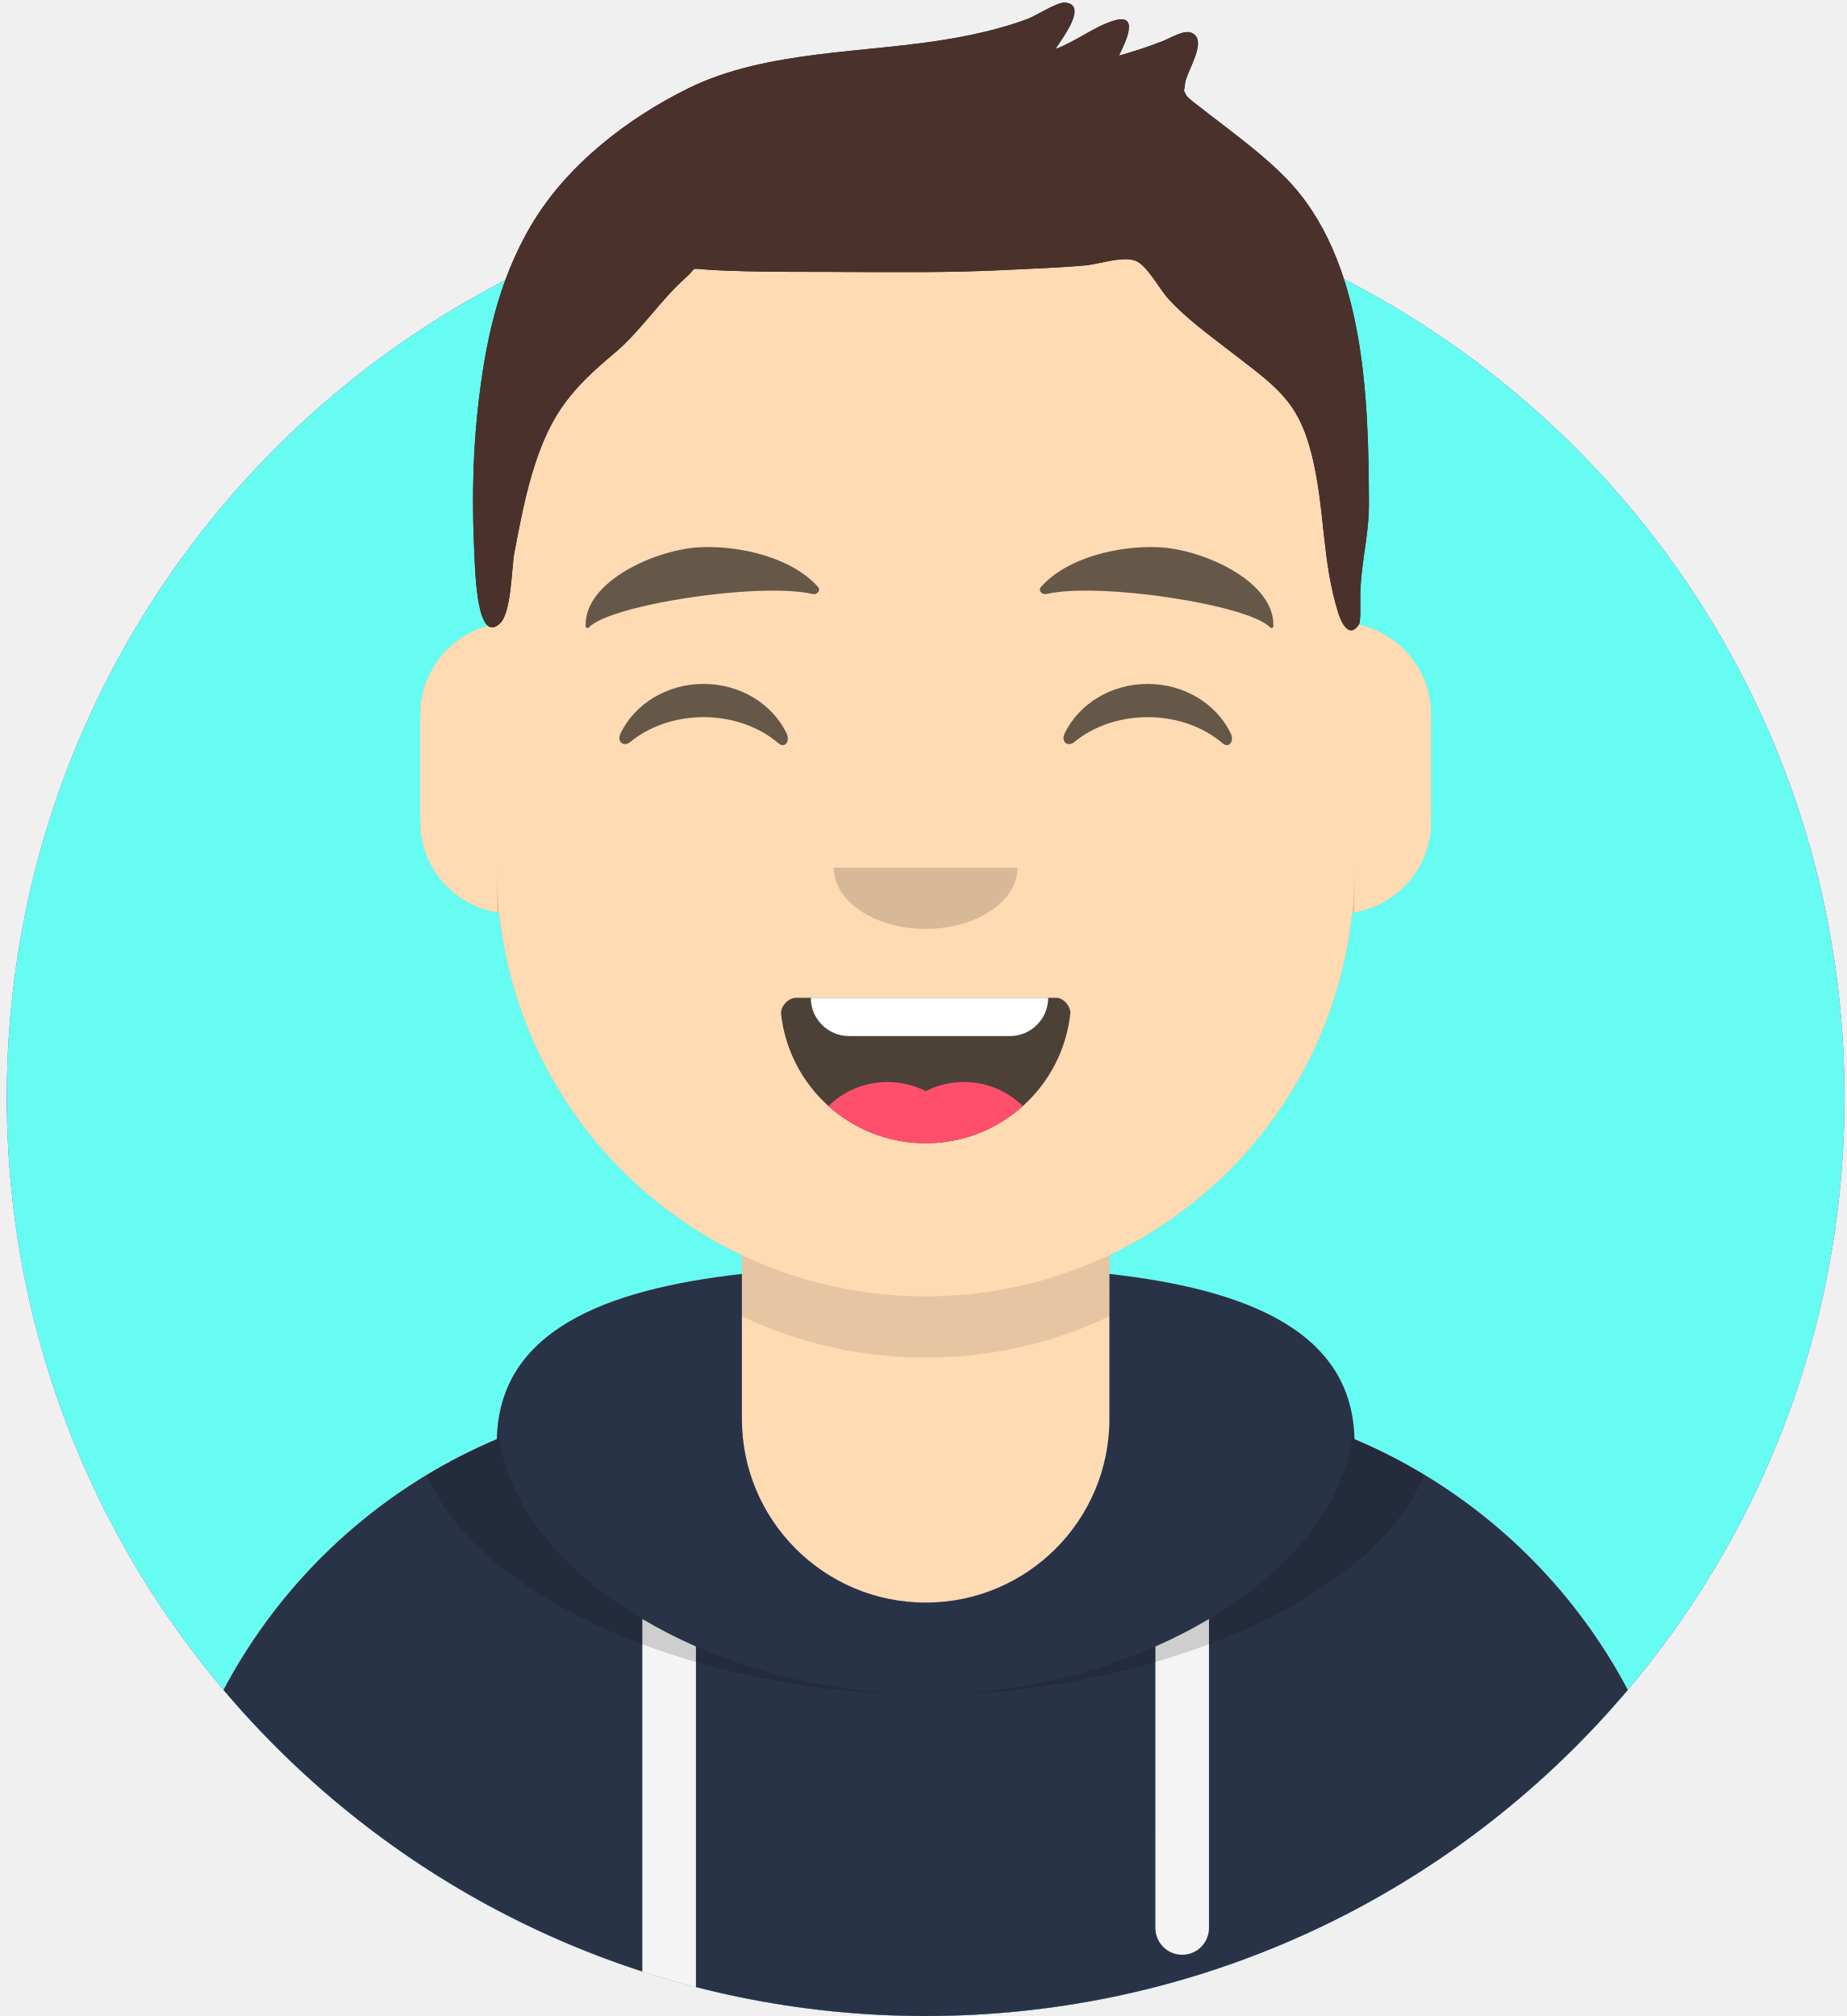
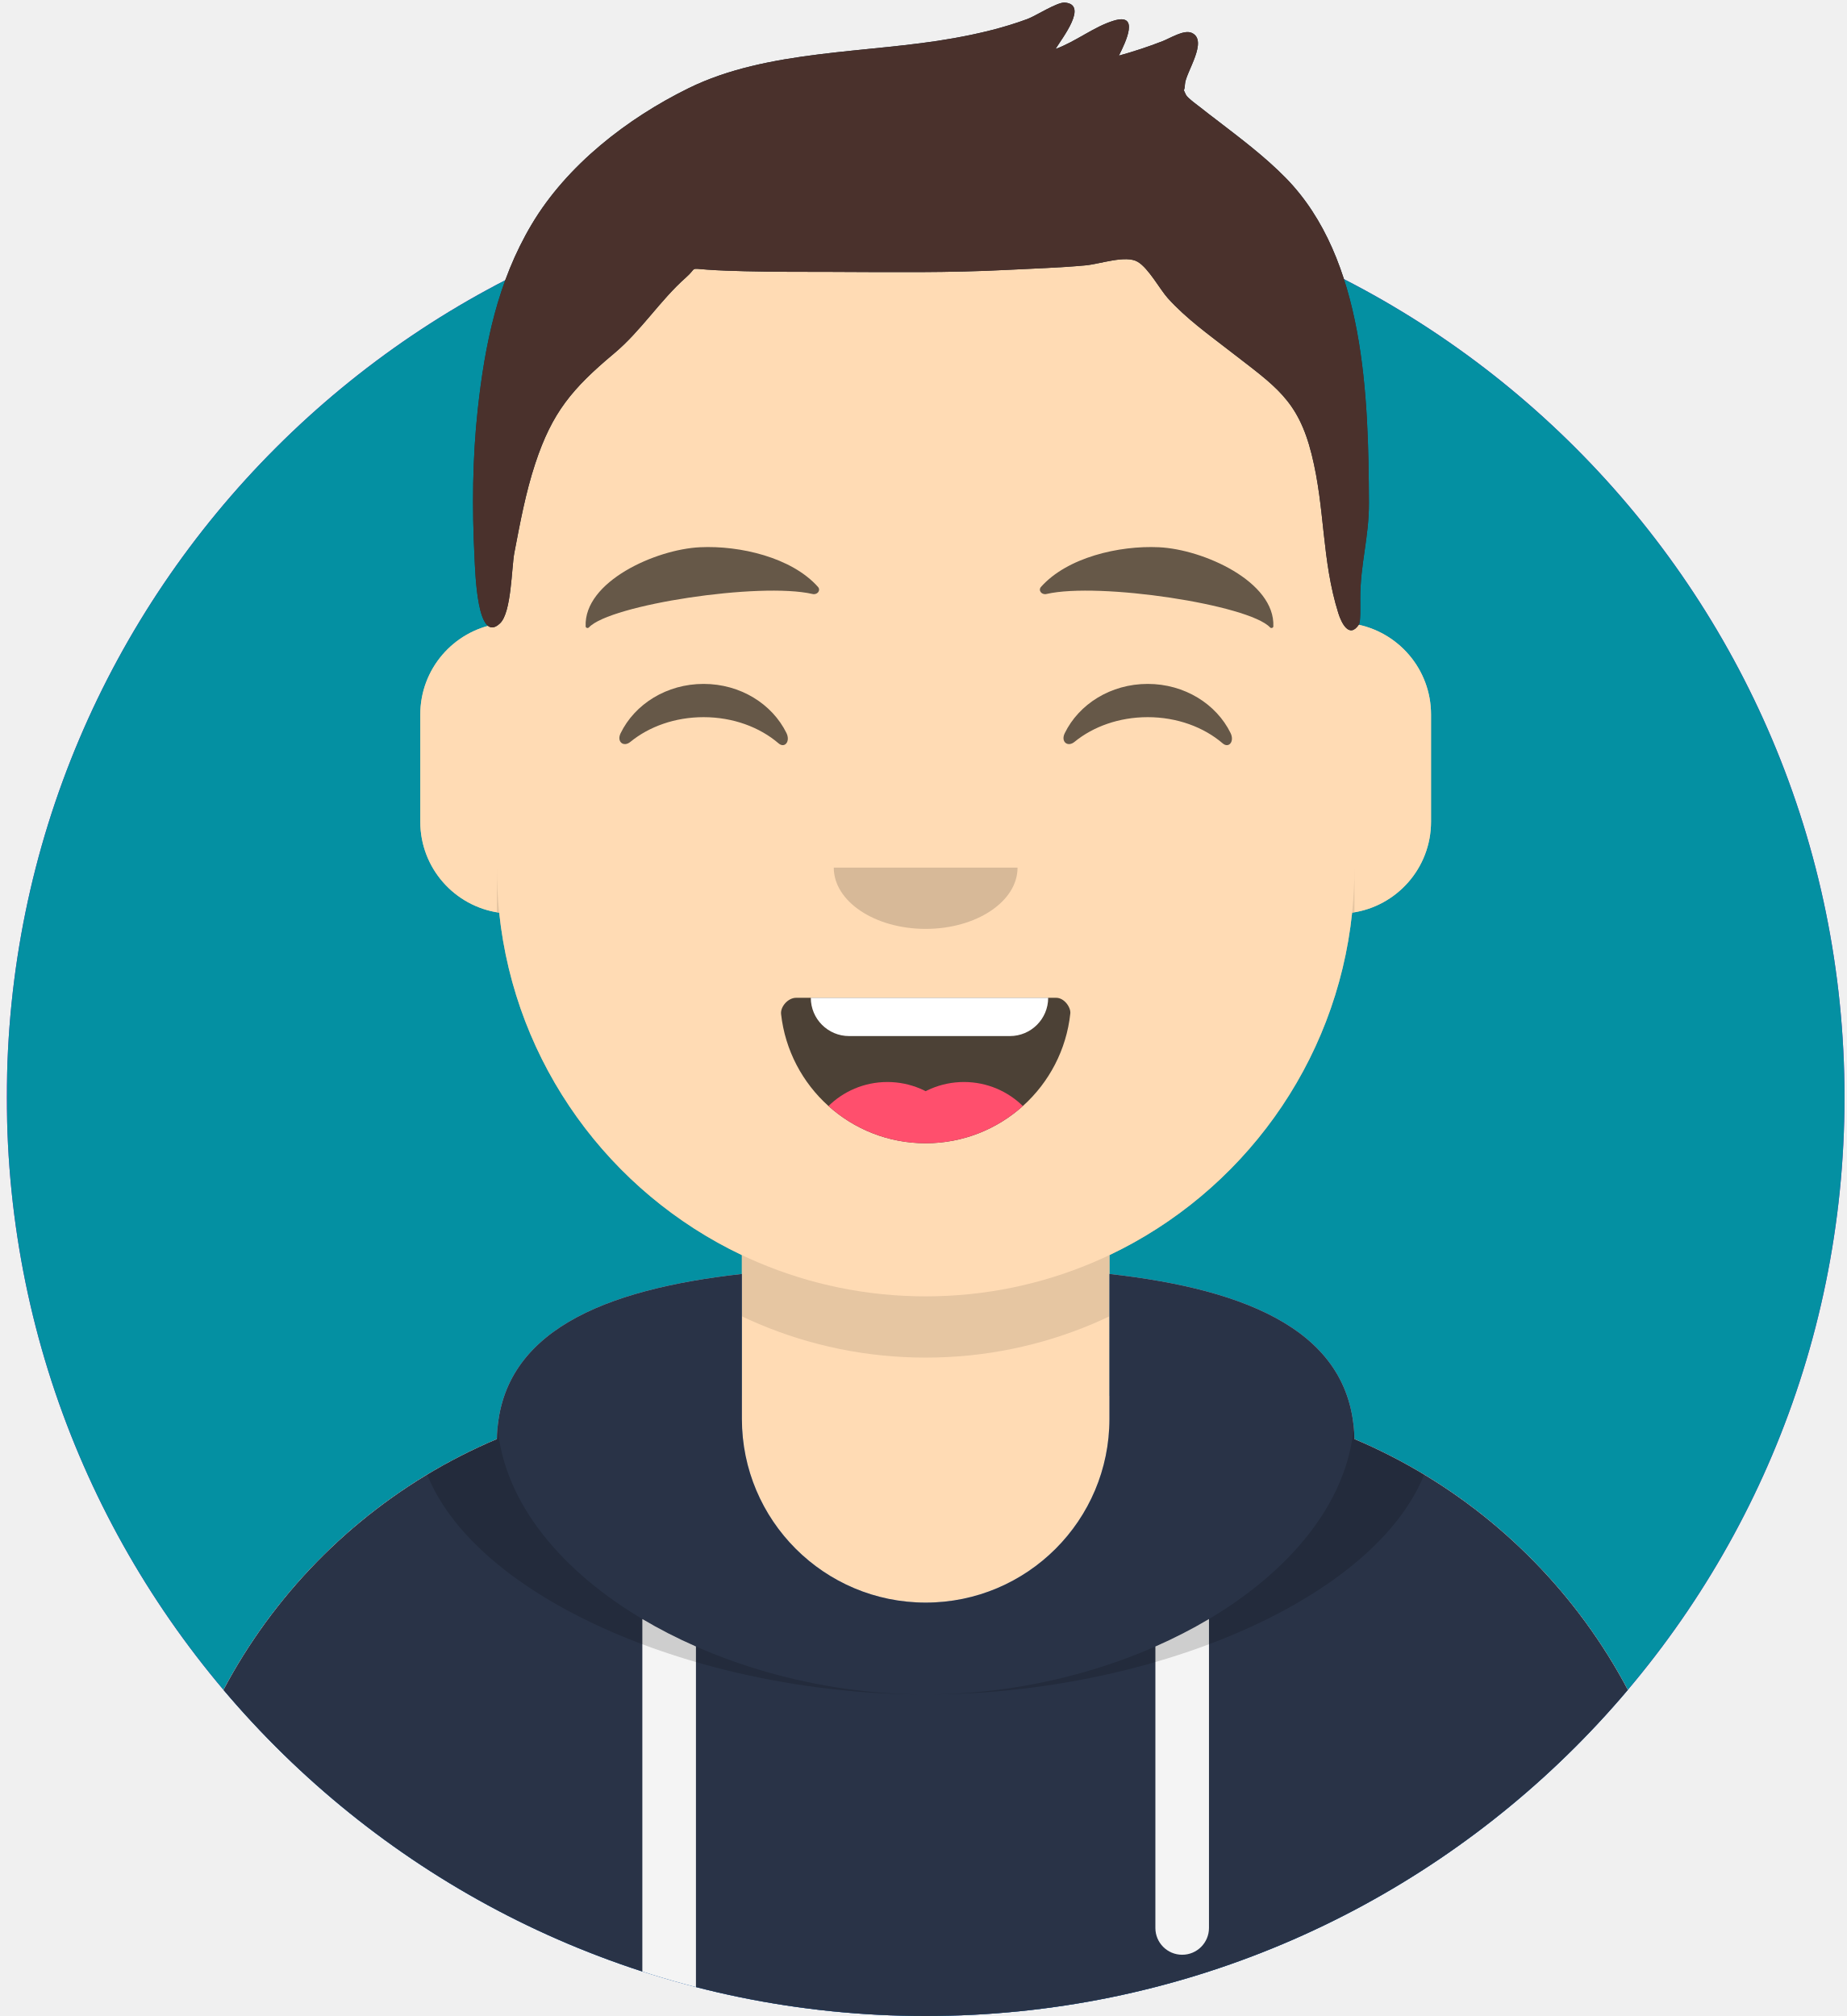
<svg xmlns="http://www.w3.org/2000/svg" xmlns:xlink="http://www.w3.org/1999/xlink" width="217px" height="237px" viewBox="0 0 217 237" version="1.1">
  <defs>
    <circle id="path-1" cx="108" cy="108" r="108" />
    <path d="M-3.19744231e-14,144 L-3.19744231e-14,-1.42108547e-14 L237.6,-1.42108547e-14 L237.6,144 L226.8,144 C226.8,203.647 178.447,252 118.8,252 C59.153,252 10.8,203.647 10.8,144 L10.8,144 L-3.19744231e-14,144 Z" id="path-3" />
    <path d="M90,0 C117.835,-5.11323436e-15 140.4,22.565 140.4,50.4 L140.401,55.949 C145.508,56.807 149.4,61.249 149.4,66.6 L149.4,79.2 C149.4,84.647 145.367,89.152 140.125,89.893 C138.265,107.718 127.114,122.78 111.601,130.149 L111.6,146.7 L115.2,146.7 C150.988,146.7 180,175.712 180,211.5 L180,219.6 L0,219.6 L0,211.5 C-4.38277231e-15,175.712 29.012,146.7 64.8,146.7 L68.4,146.7 L68.4,130.15 C52.886,122.78 41.735,107.718 39.875,89.893 C34.633,89.152 30.6,84.647 30.6,79.2 L30.6,66.6 C30.6,61.249 34.492,56.806 39.6,55.949 L39.6,50.4 C39.6,22.565 62.165,5.11323436e-15 90,0 Z" id="path-5" />
    <path d="M140.401,11.764 C156.691,13.587 169.2,18.597 169.2,31.569 L169.194,31.18 C192.467,41.01 208.8,64.047 208.8,90.9 L208.8,99 L28.8,99 L28.8,90.9 C28.8,64.047 45.133,41.01 68.406,31.18 C68.653,18.496 81.073,13.568 97.2,11.764 L97.2,28.8 C97.2,40.729 106.871,50.4 118.8,50.4 C130.729,50.4 140.4,40.729 140.4,28.8 L140.4,28.8 Z" id="path-7" />
    <path d="M31.606,13.615 C32.558,22.158 39.803,28.8 48.6,28.8 C57.424,28.8 64.687,22.117 65.603,13.536 C65.676,12.845 64.905,11.7 63.938,11.7 C50.534,11.7 40.264,11.7 33.378,11.7 C32.406,11.7 31.511,12.761 31.606,13.615 Z" id="path-9" />
    <rect id="path-11" x="0" y="0" width="237.6" height="252" />
    <path d="M118.135,20.928 C115.651,18.39 112.767,16.236 109.962,14.076 C109.343,13.6 108.715,13.135 108.109,12.641 C107.972,12.528 106.563,11.519 106.394,11.148 C105.988,10.254 106.224,10.95 106.28,9.884 C106.35,8.535 109.1,4.727 107.048,3.854 C106.146,3.47 104.536,4.492 103.67,4.83 C101.977,5.49 100.263,6.054 98.512,6.54 C99.351,4.869 100.95,1.524 97.944,2.419 C95.603,3.116 93.421,4.91 91.068,5.753 C91.847,4.477 94.96,0.523 92.147,0.302 C91.271,0.233 88.724,1.875 87.782,2.226 C84.959,3.275 82.075,3.953 79.111,4.487 C69.033,6.304 57.248,5.786 47.923,10.374 C40.735,13.911 33.636,19.4 29.484,26.389 C25.481,33.125 23.984,40.498 23.146,48.217 C22.532,53.882 22.482,59.738 22.769,65.424 C22.863,67.287 23.073,75.874 25.779,73.273 C27.127,71.978 27.117,66.745 27.457,64.974 C28.133,61.451 28.783,57.911 29.91,54.5 C31.895,48.49 34.238,45.687 39.184,41.547 C42.359,38.89 44.588,35.3 47.625,32.62 C48.99,31.416 47.949,31.542 50.143,31.7 C51.616,31.806 53.097,31.846 54.574,31.885 C57.99,31.974 61.412,31.951 64.829,31.963 C71.711,31.988 78.561,32.085 85.437,31.725 C88.492,31.565 91.556,31.478 94.603,31.195 C96.306,31.038 99.326,29.947 100.728,30.78 C102.01,31.543 103.342,34.034 104.263,35.054 C106.438,37.464 109.032,39.305 111.576,41.282 C116.881,45.403 119.559,46.98 121.17,53.421 C122.775,59.838 122.325,65.791 124.312,72.106 C124.662,73.217 125.586,75.13 126.726,73.415 C126.937,73.096 126.883,71.345 126.883,70.337 C126.883,66.27 127.913,63.218 127.9,59.123 C127.849,46.674 127.447,30.442 118.135,20.928 Z" id="path-13" />
  </defs>
  <g id="Website" stroke="none" stroke-width="1" fill="none" fill-rule="evenodd">
    <g id="mf-avatar" transform="translate(-10, -15)">
      <g id="Circle" transform="translate(10.8, 36)">
        <mask id="mask-2" fill="white">
          <use xlink:href="#path-1" />
        </mask>
        <use id="Circle-Background" fill="#972dc2" xlink:href="#path-1" />
-         <g id="🖍-Circle-Color" mask="url(#mask-2)" fill="#66FCF1">
+         <g id="🖍-Circle-Color" mask="url(#mask-2)" fill="#0490a2">
          <rect id="🖍Color" x="0" y="0" width="216.445" height="216" />
        </g>
      </g>
      <mask id="mask-4" fill="white">
        <use xlink:href="#path-3" />
      </mask>
      <g id="Mask" />
      <g id="Avataaar" mask="url(#mask-4)">
        <g id="Body" transform="translate(28.8, 32.4)">
          <mask id="mask-6" fill="white">
            <use xlink:href="#path-5" />
          </mask>
          <use fill="#D0C6AC" xlink:href="#path-5" />
          <g id="Skin/👶🏻-05-Pale" mask="url(#mask-6)" fill="#FFDBB4">
            <g transform="translate(-28.8, 0)" id="Color">
              <rect x="0" y="0" width="238.384" height="220.355" />
            </g>
          </g>
          <path d="M39.6,84.6 C39.6,112.435 62.165,135 90,135 C117.835,135 140.4,112.435 140.4,84.6 L140.4,84.6 L140.4,91.8 C140.4,119.635 117.835,142.2 90,142.2 C62.165,142.2 39.6,119.635 39.6,91.8 Z" id="Neck-Shadow" fill-opacity="0.1" fill="#000000" mask="url(#mask-6)" />
        </g>
        <g id="Clothing/Hoodie" transform="translate(0, 153)">
          <mask id="mask-8" fill="white">
            <use xlink:href="#path-7" />
          </mask>
          <use id="Hoodie" fill="#B7C1DB" fill-rule="evenodd" xlink:href="#path-7" />
          <g id="Color/Palette/Slate" mask="url(#mask-8)" fill="#293347" fill-rule="evenodd">
            <rect id="🖍Color" x="0" y="0" width="238.491" height="99" />
          </g>
          <path d="M91.8,55.565 L91.8,99 L85.5,99 L85.499,52.335 C87.483,53.514 89.592,54.594 91.8,55.565 Z M152.101,52.334 L152.1,88.65 C152.1,90.39 150.69,91.8 148.95,91.8 C147.21,91.8 145.8,90.39 145.8,88.65 L145.801,55.565 C148.009,54.594 150.118,53.513 152.101,52.334 Z" id="Straps" fill="#F4F4F4" fill-rule="evenodd" mask="url(#mask-8)" />
          <path d="M155.733,11.451 C169.28,14.013 178.65,19.118 178.65,29.077 C178.65,46.818 148.916,61.2 118.8,61.2 C88.684,61.2 58.95,46.818 58.95,29.077 C58.95,19.118 68.32,14.013 81.867,11.451 C73.689,14.466 68.4,19.534 68.4,27.969 C68.4,46.322 93.439,61.2 118.8,61.2 C144.161,61.2 169.2,46.322 169.2,27.969 C169.2,19.71 164.13,14.679 156.241,11.642 Z" id="Shadow" fill-opacity="0.16" fill="#000000" fill-rule="evenodd" mask="url(#mask-8)" />
        </g>
        <g id="Face" transform="translate(68.4, 73.8)">
          <g id="Mouth/Smile" transform="translate(1.8, 46.8)">
            <mask id="mask-10" fill="white">
              <use xlink:href="#path-9" />
            </mask>
            <use id="Mouth" fill-opacity="0.7" fill="#000000" fill-rule="evenodd" xlink:href="#path-9" />
            <path d="M39.6,1.8 L58.5,1.8 C60.985,1.8 63,3.815 63,6.3 L63,11.7 C63,14.185 60.985,16.2 58.5,16.2 L39.6,16.2 C37.115,16.2 35.1,14.185 35.1,11.7 L35.1,6.3 C35.1,3.815 37.115,1.8 39.6,1.8 Z" id="Teeth" fill="#FFFFFF" fill-rule="evenodd" mask="url(#mask-10)" />
            <g id="Tongue" stroke-width="1" fill-rule="evenodd" mask="url(#mask-10)" fill="#FF4F6D">
              <g transform="translate(34.2, 21.6)">
                <circle cx="9.9" cy="9.9" r="9.9" />
                <circle cx="18.9" cy="9.9" r="9.9" />
              </g>
            </g>
          </g>
          <g id="Nose/Default" transform="translate(25.2, 36)" fill="#000000" fill-opacity="0.16">
            <path d="M14.4,7.2 C14.4,11.176 19.235,14.4 25.2,14.4 L25.2,14.4 C31.165,14.4 36,11.176 36,7.2" id="Nose" />
          </g>
          <g id="Eyes/Happy-😁" transform="translate(0, 7.2)" fill="#000000" fill-opacity="0.6">
            <path d="M14.544,20.203 C16.206,16.784 19.948,14.4 24.298,14.4 C28.632,14.4 32.363,16.767 34.034,20.166 C34.53,21.176 33.824,22.003 33.112,21.39 C30.906,19.494 27.773,18.309 24.298,18.309 C20.931,18.309 17.886,19.421 15.694,21.214 C14.892,21.87 14.058,21.203 14.544,20.203 Z" id="Squint" />
            <path d="M66.744,20.203 C68.406,16.784 72.148,14.4 76.498,14.4 C80.832,14.4 84.563,16.767 86.234,20.166 C86.73,21.176 86.024,22.003 85.312,21.39 C83.106,19.494 79.973,18.309 76.498,18.309 C73.131,18.309 70.086,19.421 67.894,21.214 C67.092,21.87 66.258,21.203 66.744,20.203 Z" id="Squint" />
          </g>
          <g id="Eyebrow/Natural/Default-Natural" fill="#000000" fill-opacity="0.6">
            <path d="M23.435,5.589 C18.25,6.285 10.164,10.805 10.84,16.036 C10.862,16.207 11.121,16.261 11.233,16.118 C13.471,13.248 30.774,9.033 37.075,9.913 C37.652,9.994 38.032,9.399 37.639,9.027 C34.269,5.845 28.08,4.961 23.435,5.589" id="Eyebrow" transform="translate(24.3, 10.8) rotate(5) translate(-24.3, -10.8) " />
            <path d="M76.535,5.589 C71.35,6.285 63.264,10.805 63.94,16.036 C63.962,16.207 64.221,16.261 64.333,16.118 C66.571,13.248 83.874,9.033 90.175,9.913 C90.752,9.994 91.132,9.399 90.739,9.027 C87.369,5.845 81.18,4.961 76.535,5.589" id="Eyebrow" transform="translate(77.4, 10.8) scale(-1, 1) rotate(5) translate(-77.4, -10.8) " />
          </g>
        </g>
        <g id="Top">
          <mask id="mask-12" fill="white">
            <use xlink:href="#path-11" />
          </mask>
          <g id="Mask" />
          <g mask="url(#mask-12)">
            <g transform="translate(43, 15)">
              <mask id="mask-14" fill="white">
                <use xlink:href="#path-13" />
              </mask>
              <use id="Short-Hair" stroke="none" fill="#1F3140" fill-rule="evenodd" xlink:href="#path-13" />
              <g id="Color/Hair/Brown-Dark" stroke="none" fill="none" mask="url(#mask-14)" fill-rule="evenodd">
                <g transform="translate(-43.1, -15)" fill="#4A312C" id="Color">
                  <rect x="0" y="0" width="239.107" height="252.406" />
                </g>
              </g>
            </g>
          </g>
        </g>
      </g>
    </g>
  </g>
</svg>
